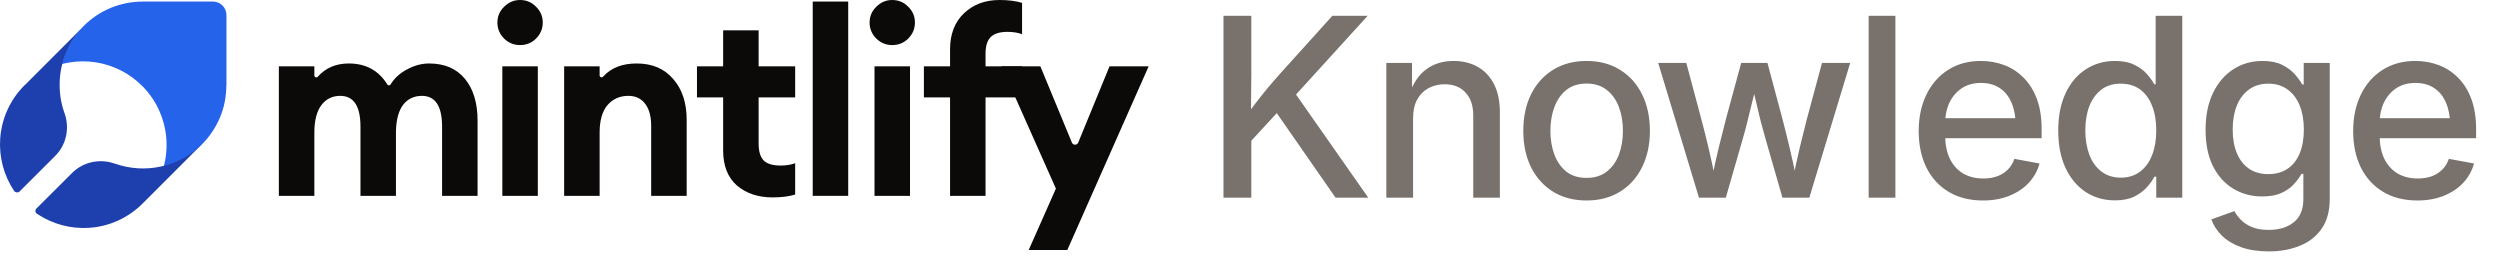
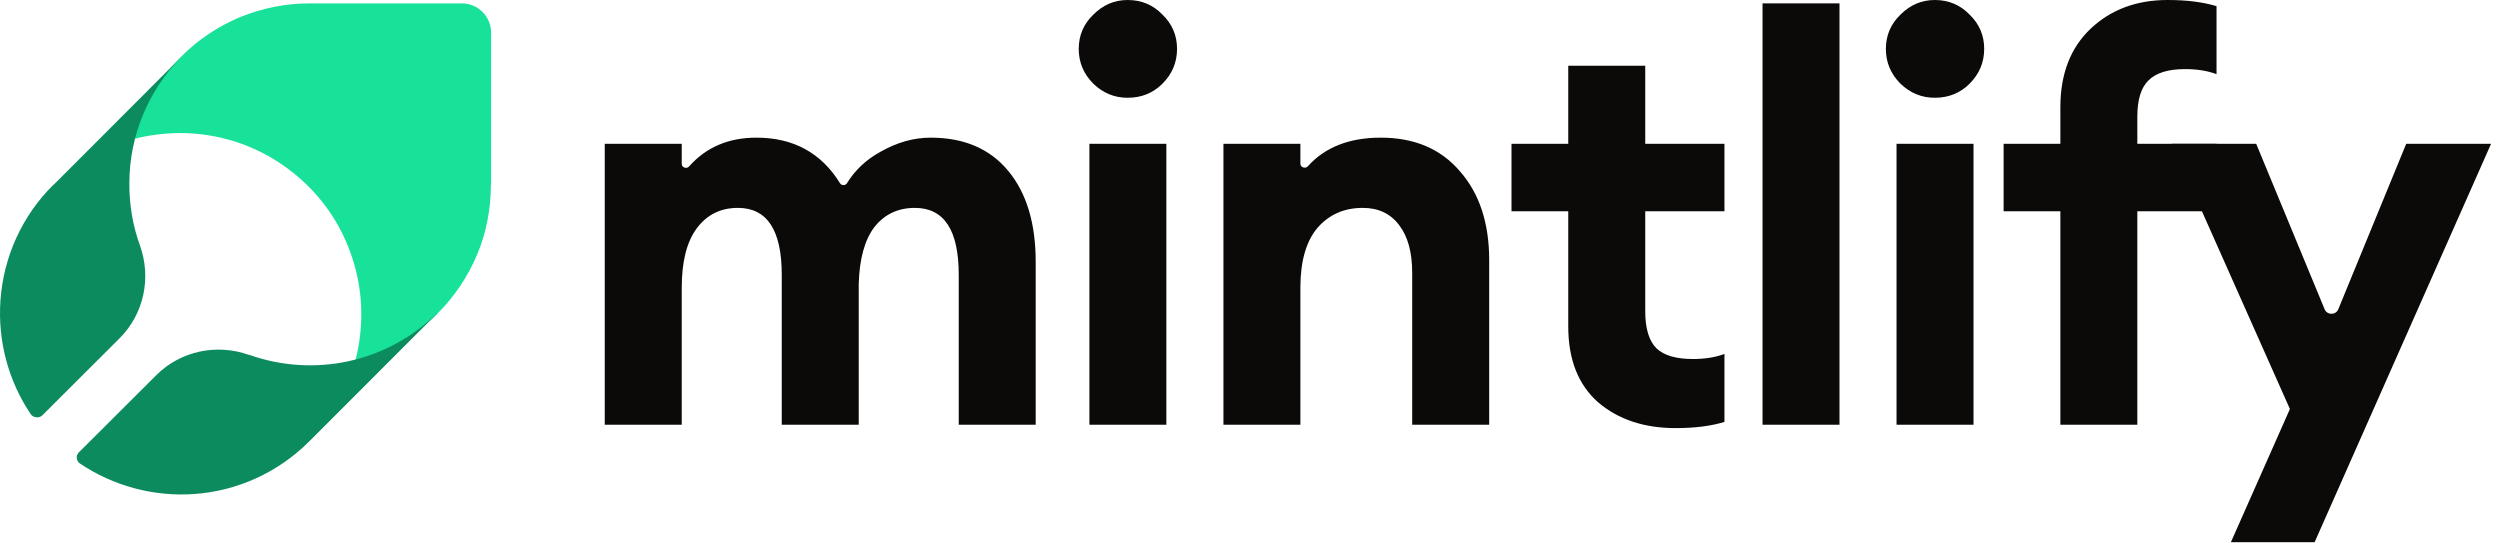
- <svg xmlns="http://www.w3.org/2000/svg" width="180" height="19" viewBox="0 0 180 19" fill="none">
-   <path d="M76.846 18H74.066L76.025 13.579L72.108 4.775H74.906L77.176 10.266C77.26 10.469 77.549 10.469 77.632 10.265L79.886 4.775H82.703L76.846 18Z" fill="#0C0A09" />
-   <path d="M68.404 14.101V7.013H66.52V4.775H68.404V3.563C68.404 2.456 68.74 1.585 69.411 0.951C70.082 0.317 70.934 0 71.966 0C72.601 0 73.141 0.068 73.589 0.205V2.462C73.291 2.35 72.943 2.294 72.545 2.294C71.985 2.294 71.581 2.419 71.332 2.667C71.084 2.904 70.959 3.308 70.959 3.88V4.775H73.589V7.013H70.959V14.101H68.404Z" fill="#0C0A09" />
-   <path d="M64.234 3.246C63.798 3.246 63.419 3.09 63.096 2.779C62.773 2.456 62.611 2.07 62.611 1.623C62.611 1.175 62.773 0.796 63.096 0.485C63.419 0.162 63.798 0 64.234 0C64.694 0 65.079 0.162 65.39 0.485C65.713 0.796 65.875 1.175 65.875 1.623C65.875 2.07 65.713 2.456 65.39 2.779C65.079 3.09 64.694 3.246 64.234 3.246ZM62.965 14.101V4.775H65.521V14.101H62.965Z" fill="#0C0A09" />
+ <svg xmlns="http://www.w3.org/2000/svg" width="83" height="18" viewBox="0 0 83 18" fill="none">
+   <path d="M76.846 18H74.066L76.025 13.579L72.108 4.775H74.906L77.177 10.266C77.261 10.469 77.549 10.469 77.632 10.265L79.886 4.775H82.703L76.846 18Z" fill="#0C0A09" />
+   <path d="M68.404 14.101V7.013H66.52V4.775H68.404V3.563C68.404 2.456 68.74 1.585 69.411 0.951C70.083 0.317 70.934 0 71.966 0C72.601 0 73.142 0.068 73.589 0.205V2.462C73.291 2.35 72.943 2.294 72.545 2.294C71.985 2.294 71.581 2.419 71.332 2.667C71.084 2.904 70.959 3.308 70.959 3.88V4.775H73.589V7.013H70.959V14.101H68.404Z" fill="#0C0A09" />
+   <path d="M64.234 3.246C63.799 3.246 63.419 3.09 63.096 2.779C62.773 2.456 62.611 2.07 62.611 1.623C62.611 1.175 62.773 0.796 63.096 0.485C63.419 0.162 63.799 0 64.234 0C64.694 0 65.079 0.162 65.39 0.485C65.714 0.796 65.875 1.175 65.875 1.623C65.875 2.07 65.714 2.456 65.39 2.779C65.079 3.09 64.694 3.246 64.234 3.246ZM62.965 14.101V4.775H65.521V14.101H62.965Z" fill="#0C0A09" />
  <path d="M58.516 14.101V0.112H61.071V14.101H58.516Z" fill="#0C0A09" />
-   <path d="M55.629 14.213C54.584 14.213 53.726 13.927 53.055 13.355C52.396 12.771 52.066 11.932 52.066 10.837V7.013H50.182V4.775H52.066V2.182H54.621V4.775H57.252V7.013H54.621V10.334C54.621 10.906 54.746 11.316 54.995 11.565C55.243 11.801 55.647 11.919 56.207 11.919C56.605 11.919 56.953 11.863 57.252 11.751V14.008C56.804 14.145 56.263 14.213 55.629 14.213Z" fill="#0C0A09" />
-   <path d="M40.618 14.102V4.775H43.173V5.436C43.173 5.558 43.339 5.612 43.42 5.521C43.989 4.887 44.796 4.57 45.84 4.57C46.96 4.57 47.836 4.943 48.471 5.689C49.117 6.423 49.441 7.405 49.441 8.636V14.102H46.885V9.065C46.885 8.381 46.742 7.853 46.456 7.48C46.17 7.094 45.766 6.902 45.244 6.902C44.622 6.902 44.118 7.126 43.733 7.573C43.36 8.021 43.173 8.68 43.173 9.55V14.102H40.618Z" fill="#0C0A09" />
-   <path d="M37.436 3.246C37.001 3.246 36.622 3.09 36.298 2.779C35.975 2.456 35.813 2.07 35.813 1.623C35.813 1.175 35.975 0.796 36.298 0.485C36.622 0.162 37.001 0 37.436 0C37.896 0 38.282 0.162 38.593 0.485C38.916 0.796 39.078 1.175 39.078 1.623C39.078 2.07 38.916 2.456 38.593 2.779C38.282 3.09 37.896 3.246 37.436 3.246ZM36.168 14.101V4.775H38.723V14.101H36.168Z" fill="#0C0A09" />
-   <path d="M31.83 14.102V9.121C31.83 7.642 31.345 6.902 30.375 6.902C29.815 6.902 29.367 7.113 29.032 7.536C28.708 7.959 28.534 8.587 28.509 9.42V14.102H25.954V9.121C25.954 7.642 25.469 6.902 24.499 6.902C23.927 6.902 23.473 7.126 23.137 7.573C22.802 8.021 22.634 8.68 22.634 9.55V14.102H20.078V4.775H22.634V5.443C22.634 5.564 22.797 5.618 22.877 5.527C23.44 4.889 24.186 4.57 25.115 4.57C26.341 4.57 27.266 5.075 27.889 6.084C27.941 6.168 28.068 6.167 28.12 6.082C28.389 5.644 28.761 5.296 29.237 5.036C29.784 4.726 30.337 4.57 30.897 4.57C32.004 4.57 32.862 4.937 33.471 5.671C34.08 6.404 34.385 7.412 34.385 8.692V14.102H31.83Z" fill="#0C0A09" />
-   <path d="M16.305 6.139V1.086C16.305 0.544 15.865 0.112 15.331 0.112H10.281C9.488 0.112 8.702 0.269 7.972 0.568C7.242 0.874 6.574 1.314 6.016 1.88L5.977 1.919C5.239 2.666 4.713 3.593 4.446 4.614C4.925 4.488 5.419 4.426 5.914 4.418C7.234 4.402 8.53 4.826 9.582 5.62C10.532 6.327 11.255 7.301 11.648 8.425C12.056 9.564 12.103 10.806 11.797 11.977C12.81 11.71 13.745 11.183 14.491 10.444L14.53 10.405C15.088 9.847 15.535 9.179 15.842 8.449C16.148 7.718 16.297 6.932 16.297 6.139H16.305Z" fill="#2563EB" />
-   <path d="M4.295 6.053C4.303 4.503 4.921 3.016 6.008 1.904L1.807 6.108C1.791 6.124 1.775 6.131 1.76 6.147C0.735 7.165 0.117 8.527 0.015 9.967C-0.079 11.313 0.273 12.644 1.024 13.756C1.096 13.862 1.29 13.897 1.4 13.795L3.974 11.227C4.78 10.421 5.03 9.223 4.647 8.151C4.404 7.486 4.287 6.773 4.295 6.053Z" fill="#1E40AF" />
-   <path d="M14.506 10.406C13.7 11.196 12.69 11.744 11.595 11.987C10.492 12.23 9.349 12.159 8.285 11.784C8.285 11.784 8.277 11.784 8.27 11.784C7.198 11.4 6.001 11.65 5.195 12.449L2.62 15.016C2.511 15.126 2.527 15.306 2.66 15.392C3.771 16.136 5.101 16.496 6.447 16.402C7.886 16.3 9.24 15.682 10.265 14.656L10.304 14.617L14.506 10.414V10.406Z" fill="#1E40AF" />
-   <path d="M89.506 10.77V8.651C89.799 8.235 90.089 7.84 90.376 7.465C90.664 7.09 90.96 6.718 91.264 6.349C91.575 5.979 91.903 5.602 92.249 5.215L95.931 1.137H98.471L92.899 7.263L92.767 7.236L89.506 10.77ZM88.091 14.232V1.137H90.095V5.329L90.069 8.317L90.095 9.293V14.232H88.091ZM96.16 14.232L91.695 7.808L92.943 6.278L98.515 14.232H96.16ZM101.741 8.52V14.232H99.816V4.529H101.662L101.671 6.911H101.425C101.712 6.044 102.128 5.408 102.673 5.004C103.218 4.594 103.877 4.389 104.65 4.389C105.312 4.389 105.892 4.529 106.39 4.811C106.894 5.092 107.287 5.508 107.568 6.059C107.849 6.604 107.99 7.28 107.99 8.089V14.232H106.074V8.326C106.074 7.611 105.89 7.058 105.52 6.665C105.157 6.267 104.656 6.067 104.017 6.067C103.584 6.067 103.194 6.161 102.848 6.349C102.503 6.536 102.23 6.812 102.031 7.175C101.838 7.538 101.741 7.986 101.741 8.52ZM114.231 14.435C113.317 14.435 112.517 14.227 111.831 13.81C111.152 13.389 110.621 12.803 110.24 12.053C109.865 11.297 109.678 10.421 109.678 9.425C109.678 8.417 109.865 7.535 110.24 6.779C110.621 6.023 111.152 5.438 111.831 5.021C112.517 4.6 113.317 4.389 114.231 4.389C115.151 4.389 115.95 4.6 116.63 5.021C117.316 5.438 117.846 6.023 118.221 6.779C118.602 7.535 118.792 8.417 118.792 9.425C118.792 10.421 118.602 11.297 118.221 12.053C117.846 12.803 117.316 13.389 116.63 13.81C115.95 14.227 115.151 14.435 114.231 14.435ZM114.231 12.809C114.811 12.809 115.294 12.659 115.681 12.36C116.073 12.056 116.366 11.648 116.56 11.139C116.753 10.623 116.85 10.052 116.85 9.425C116.85 8.786 116.753 8.212 116.56 7.702C116.366 7.187 116.073 6.776 115.681 6.472C115.294 6.167 114.811 6.015 114.231 6.015C113.651 6.015 113.167 6.167 112.78 6.472C112.4 6.776 112.113 7.187 111.919 7.702C111.726 8.212 111.629 8.786 111.629 9.425C111.629 10.052 111.726 10.623 111.919 11.139C112.113 11.648 112.4 12.056 112.78 12.36C113.167 12.659 113.651 12.809 114.231 12.809ZM122.326 14.232L119.39 4.529H121.412L122.484 8.537C122.648 9.152 122.818 9.826 122.994 10.559C123.17 11.291 123.342 12.094 123.512 12.967H123.24C123.404 12.117 123.577 11.326 123.758 10.594C123.94 9.861 124.113 9.176 124.277 8.537L125.367 4.529H127.256L128.329 8.537C128.493 9.164 128.663 9.844 128.838 10.576C129.014 11.309 129.187 12.105 129.357 12.967H129.076C129.246 12.111 129.419 11.317 129.594 10.585C129.77 9.853 129.94 9.17 130.104 8.537L131.185 4.529H133.215L130.271 14.232H128.337L127.133 10.049C127.01 9.627 126.89 9.19 126.773 8.739C126.662 8.282 126.55 7.816 126.439 7.342C126.328 6.867 126.216 6.401 126.105 5.944H126.501C126.389 6.401 126.275 6.867 126.158 7.342C126.046 7.816 125.932 8.282 125.815 8.739C125.704 9.196 125.587 9.633 125.463 10.049L124.259 14.232H122.326ZM136.468 1.137V14.232H134.543V1.137H136.468ZM142.779 14.435C141.818 14.435 140.992 14.227 140.3 13.81C139.609 13.395 139.075 12.812 138.7 12.062C138.331 11.312 138.147 10.435 138.147 9.434C138.147 8.443 138.331 7.57 138.7 6.814C139.07 6.053 139.591 5.458 140.265 5.03C140.939 4.603 141.724 4.389 142.62 4.389C143.206 4.389 143.76 4.485 144.282 4.679C144.809 4.872 145.275 5.171 145.679 5.575C146.089 5.974 146.411 6.483 146.646 7.104C146.88 7.72 146.997 8.452 146.997 9.302V9.952H139.166V8.511H146.004L145.125 8.977C145.125 8.385 145.029 7.863 144.835 7.412C144.648 6.955 144.367 6.601 143.992 6.349C143.622 6.097 143.168 5.971 142.629 5.971C142.09 5.971 141.627 6.1 141.241 6.357C140.86 6.615 140.567 6.958 140.362 7.386C140.157 7.813 140.054 8.291 140.054 8.818V9.759C140.054 10.409 140.165 10.966 140.388 11.429C140.617 11.892 140.936 12.246 141.346 12.492C141.762 12.732 142.245 12.852 142.796 12.852C143.165 12.852 143.499 12.8 143.798 12.694C144.097 12.583 144.352 12.422 144.563 12.211C144.774 12 144.932 11.742 145.037 11.438L146.848 11.771C146.701 12.299 146.441 12.765 146.066 13.169C145.691 13.567 145.222 13.878 144.659 14.101C144.103 14.323 143.476 14.435 142.779 14.435ZM152.28 14.426C151.483 14.426 150.777 14.224 150.162 13.819C149.547 13.409 149.063 12.829 148.712 12.079C148.366 11.329 148.193 10.435 148.193 9.398C148.193 8.355 148.369 7.462 148.72 6.718C149.072 5.968 149.555 5.394 150.171 4.995C150.792 4.591 151.495 4.389 152.28 4.389C152.842 4.389 153.308 4.482 153.677 4.67C154.052 4.852 154.351 5.071 154.574 5.329C154.802 5.587 154.981 5.833 155.11 6.067H155.207V1.137H157.123V14.232H155.251V12.721H155.119C154.99 12.967 154.808 13.222 154.574 13.485C154.34 13.743 154.038 13.966 153.669 14.153C153.299 14.335 152.837 14.426 152.28 14.426ZM152.693 12.791C153.238 12.791 153.701 12.648 154.082 12.36C154.463 12.073 154.753 11.675 154.952 11.165C155.151 10.655 155.251 10.063 155.251 9.39C155.251 8.71 155.151 8.121 154.952 7.623C154.758 7.119 154.471 6.727 154.09 6.445C153.71 6.164 153.244 6.023 152.693 6.023C152.142 6.023 151.676 6.167 151.296 6.454C150.921 6.741 150.633 7.137 150.434 7.641C150.241 8.145 150.144 8.728 150.144 9.39C150.144 10.046 150.241 10.632 150.434 11.148C150.633 11.657 150.923 12.059 151.304 12.352C151.691 12.645 152.154 12.791 152.693 12.791ZM163.355 18.1C162.593 18.1 161.931 18 161.368 17.801C160.812 17.602 160.352 17.326 159.988 16.975C159.631 16.629 159.373 16.236 159.215 15.797L160.876 15.199C160.987 15.41 161.143 15.618 161.342 15.823C161.541 16.034 161.802 16.207 162.124 16.342C162.446 16.482 162.854 16.553 163.346 16.553C164.096 16.553 164.699 16.368 165.156 15.999C165.613 15.636 165.842 15.079 165.842 14.329V12.519H165.71C165.569 12.765 165.385 13.014 165.156 13.266C164.934 13.512 164.638 13.72 164.269 13.89C163.899 14.06 163.437 14.145 162.88 14.145C162.106 14.145 161.409 13.957 160.788 13.582C160.173 13.207 159.687 12.665 159.329 11.956C158.978 11.241 158.802 10.371 158.802 9.346C158.802 8.326 158.978 7.447 159.329 6.709C159.687 5.965 160.173 5.394 160.788 4.995C161.409 4.591 162.112 4.389 162.897 4.389C163.46 4.389 163.926 4.479 164.295 4.661C164.67 4.843 164.975 5.065 165.209 5.329C165.443 5.593 165.628 5.845 165.763 6.085H165.868V4.529H167.74V14.32C167.74 15.193 167.547 15.908 167.16 16.465C166.773 17.021 166.249 17.432 165.587 17.695C164.925 17.965 164.181 18.1 163.355 18.1ZM163.319 12.536C163.864 12.536 164.327 12.407 164.708 12.149C165.089 11.892 165.379 11.523 165.578 11.042C165.777 10.562 165.877 9.987 165.877 9.319C165.877 8.663 165.777 8.089 165.578 7.597C165.379 7.104 165.089 6.721 164.708 6.445C164.327 6.164 163.864 6.023 163.319 6.023C162.769 6.023 162.3 6.167 161.913 6.454C161.532 6.735 161.242 7.125 161.043 7.623C160.85 8.115 160.753 8.681 160.753 9.319C160.753 9.976 160.853 10.544 161.052 11.024C161.251 11.505 161.541 11.877 161.922 12.141C162.303 12.404 162.769 12.536 163.319 12.536ZM174.06 14.435C173.099 14.435 172.273 14.227 171.581 13.81C170.89 13.395 170.357 12.812 169.982 12.062C169.613 11.312 169.428 10.435 169.428 9.434C169.428 8.443 169.613 7.57 169.982 6.814C170.351 6.053 170.872 5.458 171.546 5.03C172.22 4.603 173.005 4.389 173.902 4.389C174.488 4.389 175.041 4.485 175.563 4.679C176.09 4.872 176.556 5.171 176.96 5.575C177.37 5.974 177.693 6.483 177.927 7.104C178.162 7.72 178.279 8.452 178.279 9.302V9.952H170.448V8.511H177.286L176.407 8.977C176.407 8.385 176.31 7.863 176.117 7.412C175.929 6.955 175.648 6.601 175.273 6.349C174.904 6.097 174.45 5.971 173.911 5.971C173.371 5.971 172.909 6.1 172.522 6.357C172.141 6.615 171.848 6.958 171.643 7.386C171.438 7.813 171.335 8.291 171.335 8.818V9.759C171.335 10.409 171.447 10.966 171.669 11.429C171.898 11.892 172.217 12.246 172.627 12.492C173.043 12.732 173.527 12.852 174.078 12.852C174.447 12.852 174.781 12.8 175.079 12.694C175.378 12.583 175.633 12.422 175.844 12.211C176.055 12 176.213 11.742 176.319 11.438L178.129 11.771C177.983 12.299 177.722 12.765 177.347 13.169C176.972 13.567 176.503 13.878 175.941 14.101C175.384 14.323 174.757 14.435 174.06 14.435Z" fill="#78716C" />
+   <path d="M55.629 14.213C54.584 14.213 53.726 13.927 53.055 13.355C52.396 12.771 52.066 11.932 52.066 10.837V7.013H50.182V4.775H52.066V2.182H54.622V4.775H57.252V7.013H54.622V10.334C54.622 10.906 54.746 11.316 54.995 11.565C55.243 11.801 55.648 11.919 56.207 11.919C56.605 11.919 56.953 11.863 57.252 11.751V14.008C56.804 14.145 56.263 14.213 55.629 14.213Z" fill="#0C0A09" />
+   <path d="M40.618 14.102V4.775H43.173V5.436C43.173 5.558 43.339 5.612 43.42 5.521C43.989 4.887 44.796 4.57 45.841 4.57C46.96 4.57 47.836 4.943 48.471 5.689C49.117 6.423 49.441 7.405 49.441 8.636V14.102H46.885V9.065C46.885 8.381 46.742 7.853 46.456 7.48C46.17 7.094 45.766 6.902 45.244 6.902C44.622 6.902 44.118 7.126 43.733 7.573C43.36 8.021 43.173 8.68 43.173 9.55V14.102H40.618Z" fill="#0C0A09" />
+   <path d="M37.436 3.246C37.001 3.246 36.622 3.09 36.299 2.779C35.975 2.456 35.814 2.07 35.814 1.623C35.814 1.175 35.975 0.796 36.299 0.485C36.622 0.162 37.001 0 37.436 0C37.897 0 38.282 0.162 38.593 0.485C38.916 0.796 39.078 1.175 39.078 1.623C39.078 2.07 38.916 2.456 38.593 2.779C38.282 3.09 37.897 3.246 37.436 3.246ZM36.168 14.101V4.775H38.723V14.101H36.168Z" fill="#0C0A09" />
+   <path d="M31.83 14.102V9.121C31.83 7.642 31.345 6.902 30.375 6.902C29.815 6.902 29.368 7.113 29.032 7.536C28.709 7.959 28.534 8.587 28.51 9.42V14.102H25.954V9.121C25.954 7.642 25.469 6.902 24.499 6.902C23.927 6.902 23.473 7.126 23.138 7.573C22.802 8.021 22.634 8.68 22.634 9.55V14.102H20.078V4.775H22.634V5.443C22.634 5.564 22.797 5.618 22.877 5.527C23.44 4.889 24.186 4.57 25.115 4.57C26.341 4.57 27.266 5.075 27.889 6.084C27.941 6.168 28.068 6.167 28.12 6.082C28.389 5.644 28.761 5.296 29.237 5.036C29.784 4.726 30.337 4.57 30.897 4.57C32.004 4.57 32.862 4.937 33.471 5.671C34.081 6.404 34.385 7.412 34.385 8.692V14.102H31.83Z" fill="#0C0A09" />
+   <path d="M16.305 6.139V1.086C16.305 0.544 15.865 0.112 15.331 0.112H10.281C9.488 0.112 8.702 0.269 7.972 0.568C7.242 0.874 6.574 1.314 6.016 1.88L5.977 1.919C5.239 2.666 4.713 3.593 4.446 4.614C4.925 4.488 5.419 4.426 5.914 4.418C7.234 4.402 8.53 4.826 9.582 5.62C10.532 6.327 11.255 7.301 11.648 8.425C12.056 9.564 12.103 10.806 11.797 11.977C12.81 11.71 13.745 11.183 14.491 10.444L14.53 10.405C15.088 9.847 15.535 9.179 15.842 8.449C16.148 7.718 16.297 6.932 16.297 6.139H16.305Z" fill="#18E299" />
+   <path d="M4.295 6.053C4.303 4.503 4.921 3.016 6.008 1.904L1.807 6.108C1.791 6.124 1.775 6.131 1.76 6.147C0.735 7.165 0.117 8.527 0.015 9.967C-0.079 11.313 0.273 12.644 1.024 13.756C1.096 13.862 1.29 13.897 1.4 13.795L3.974 11.227C4.78 10.421 5.03 9.223 4.647 8.151C4.404 7.486 4.287 6.773 4.295 6.053Z" fill="#0C8C5E" />
+   <path d="M14.505 10.406C13.7 11.196 12.69 11.744 11.595 11.987C10.492 12.23 9.349 12.159 8.285 11.784C8.285 11.784 8.277 11.784 8.269 11.784C7.198 11.4 6 11.65 5.195 12.449L2.62 15.016C2.511 15.126 2.526 15.306 2.659 15.392C3.77 16.136 5.101 16.496 6.446 16.402C7.886 16.3 9.24 15.682 10.265 14.656L10.304 14.617L14.505 10.414V10.406Z" fill="#0C8C5E" />
</svg>
